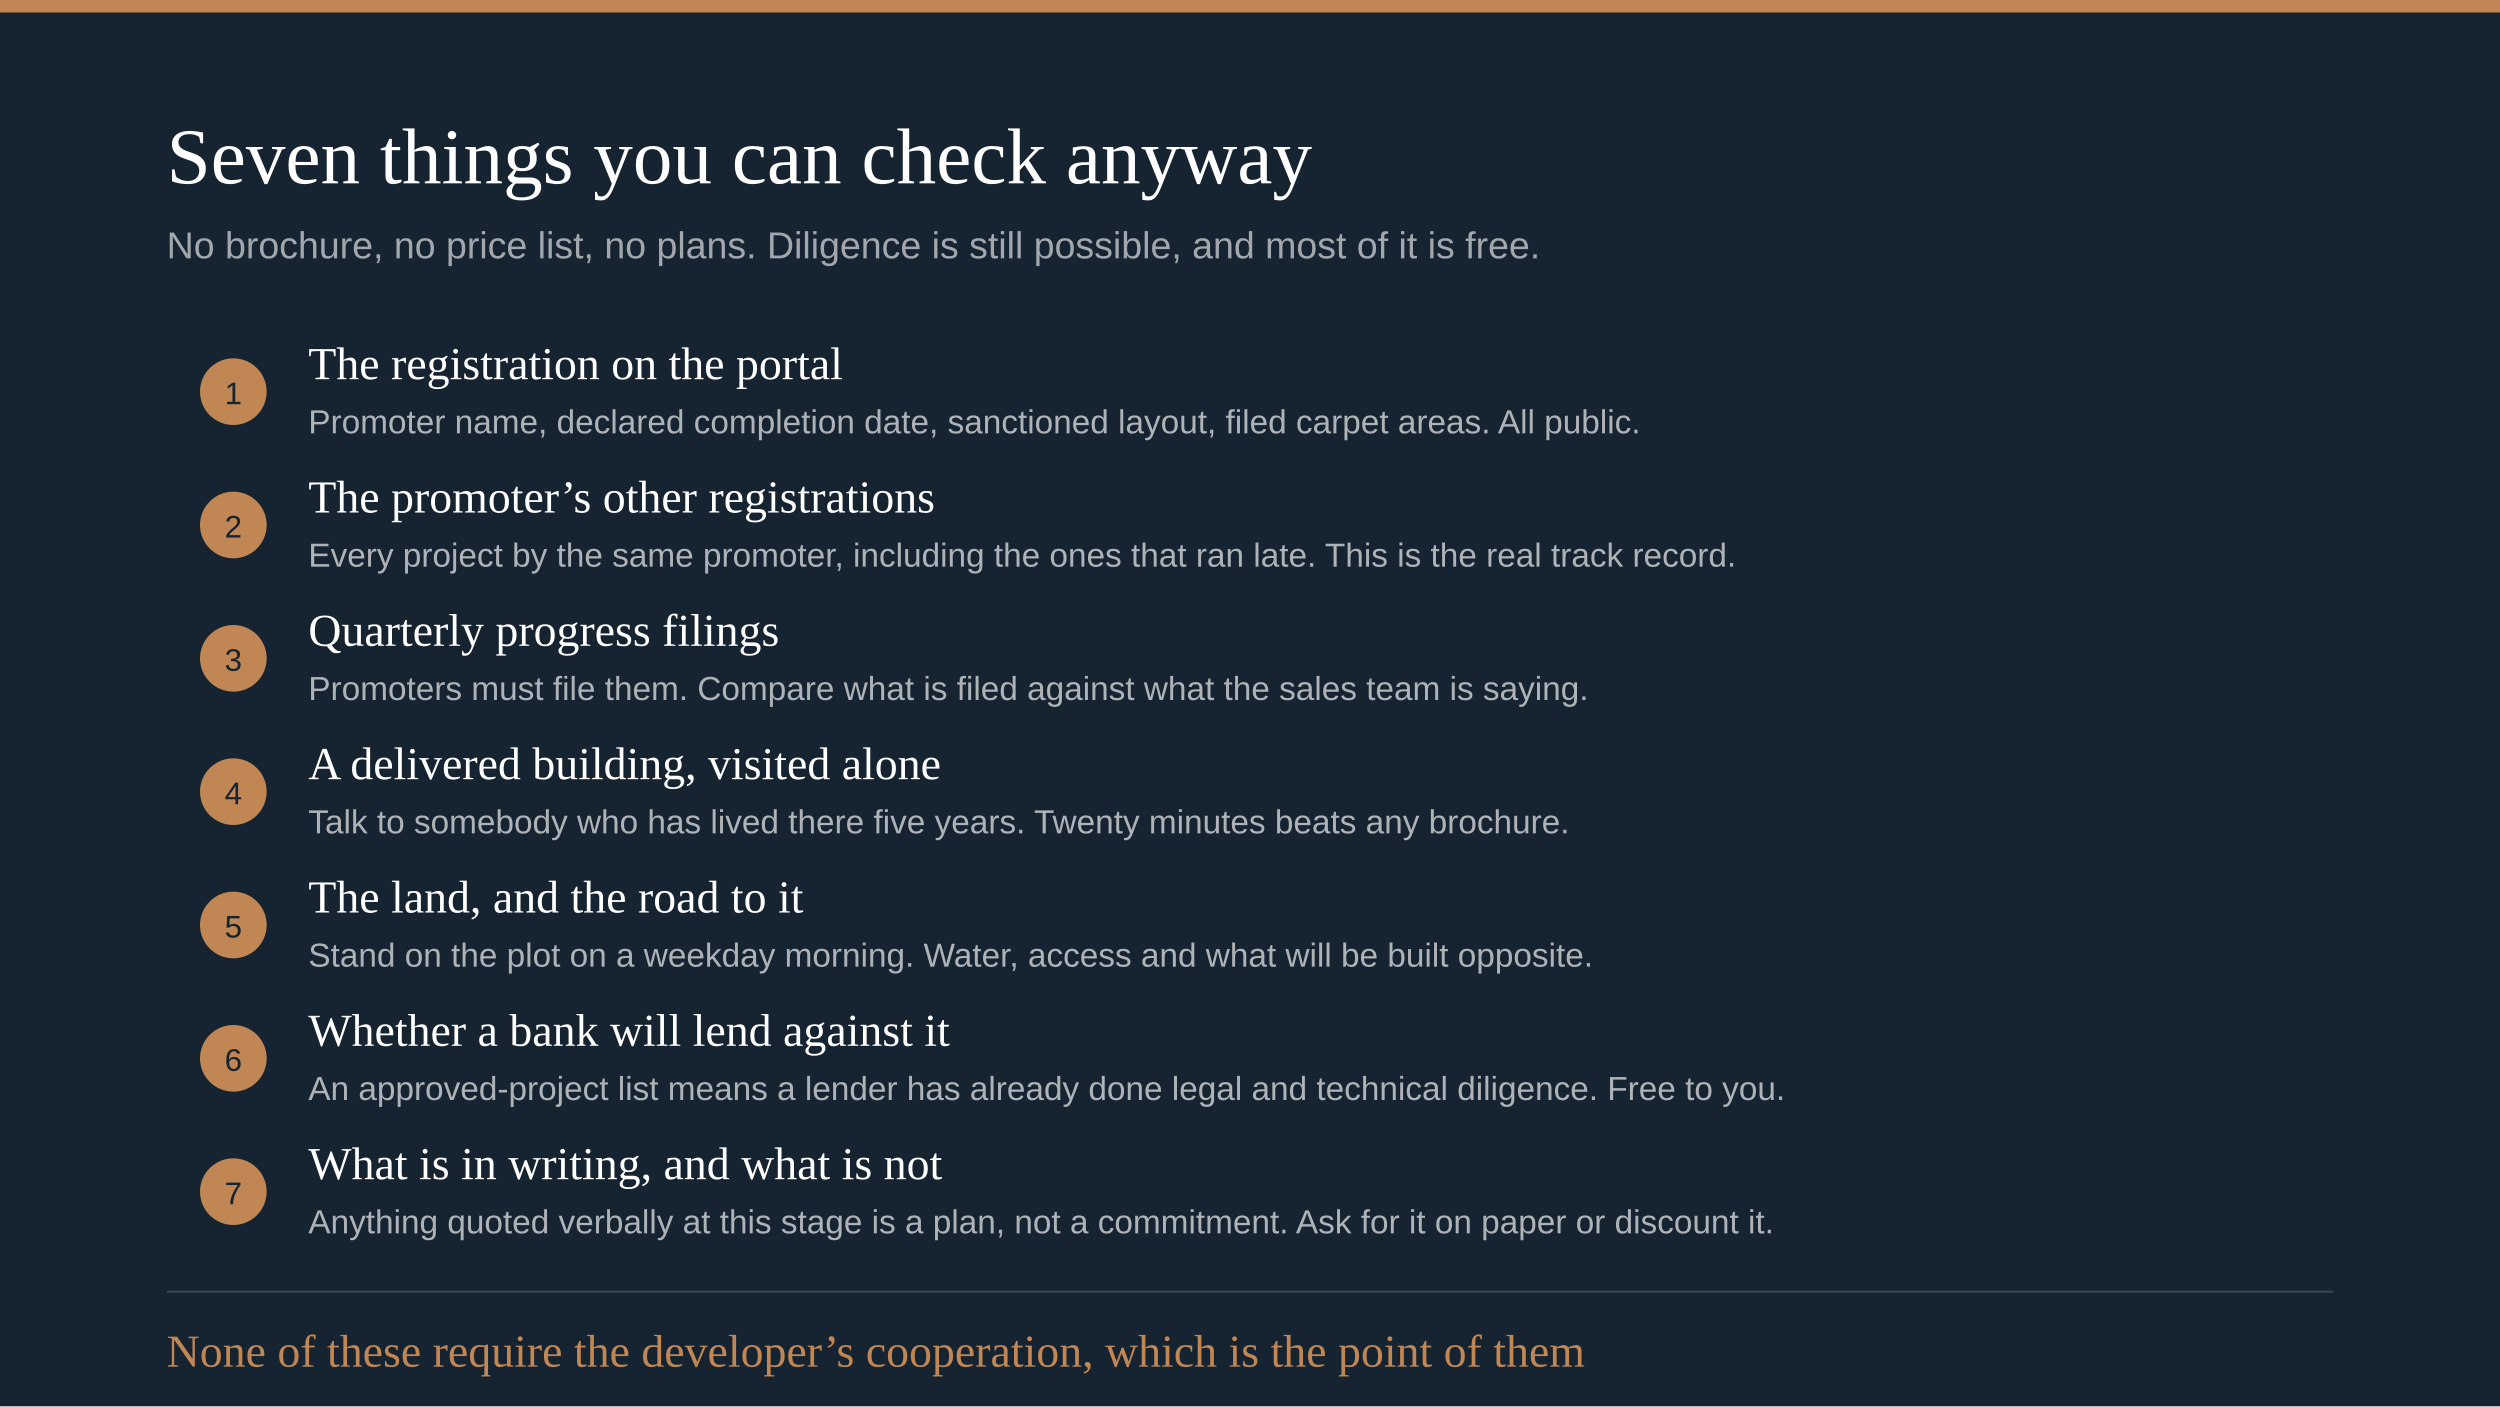
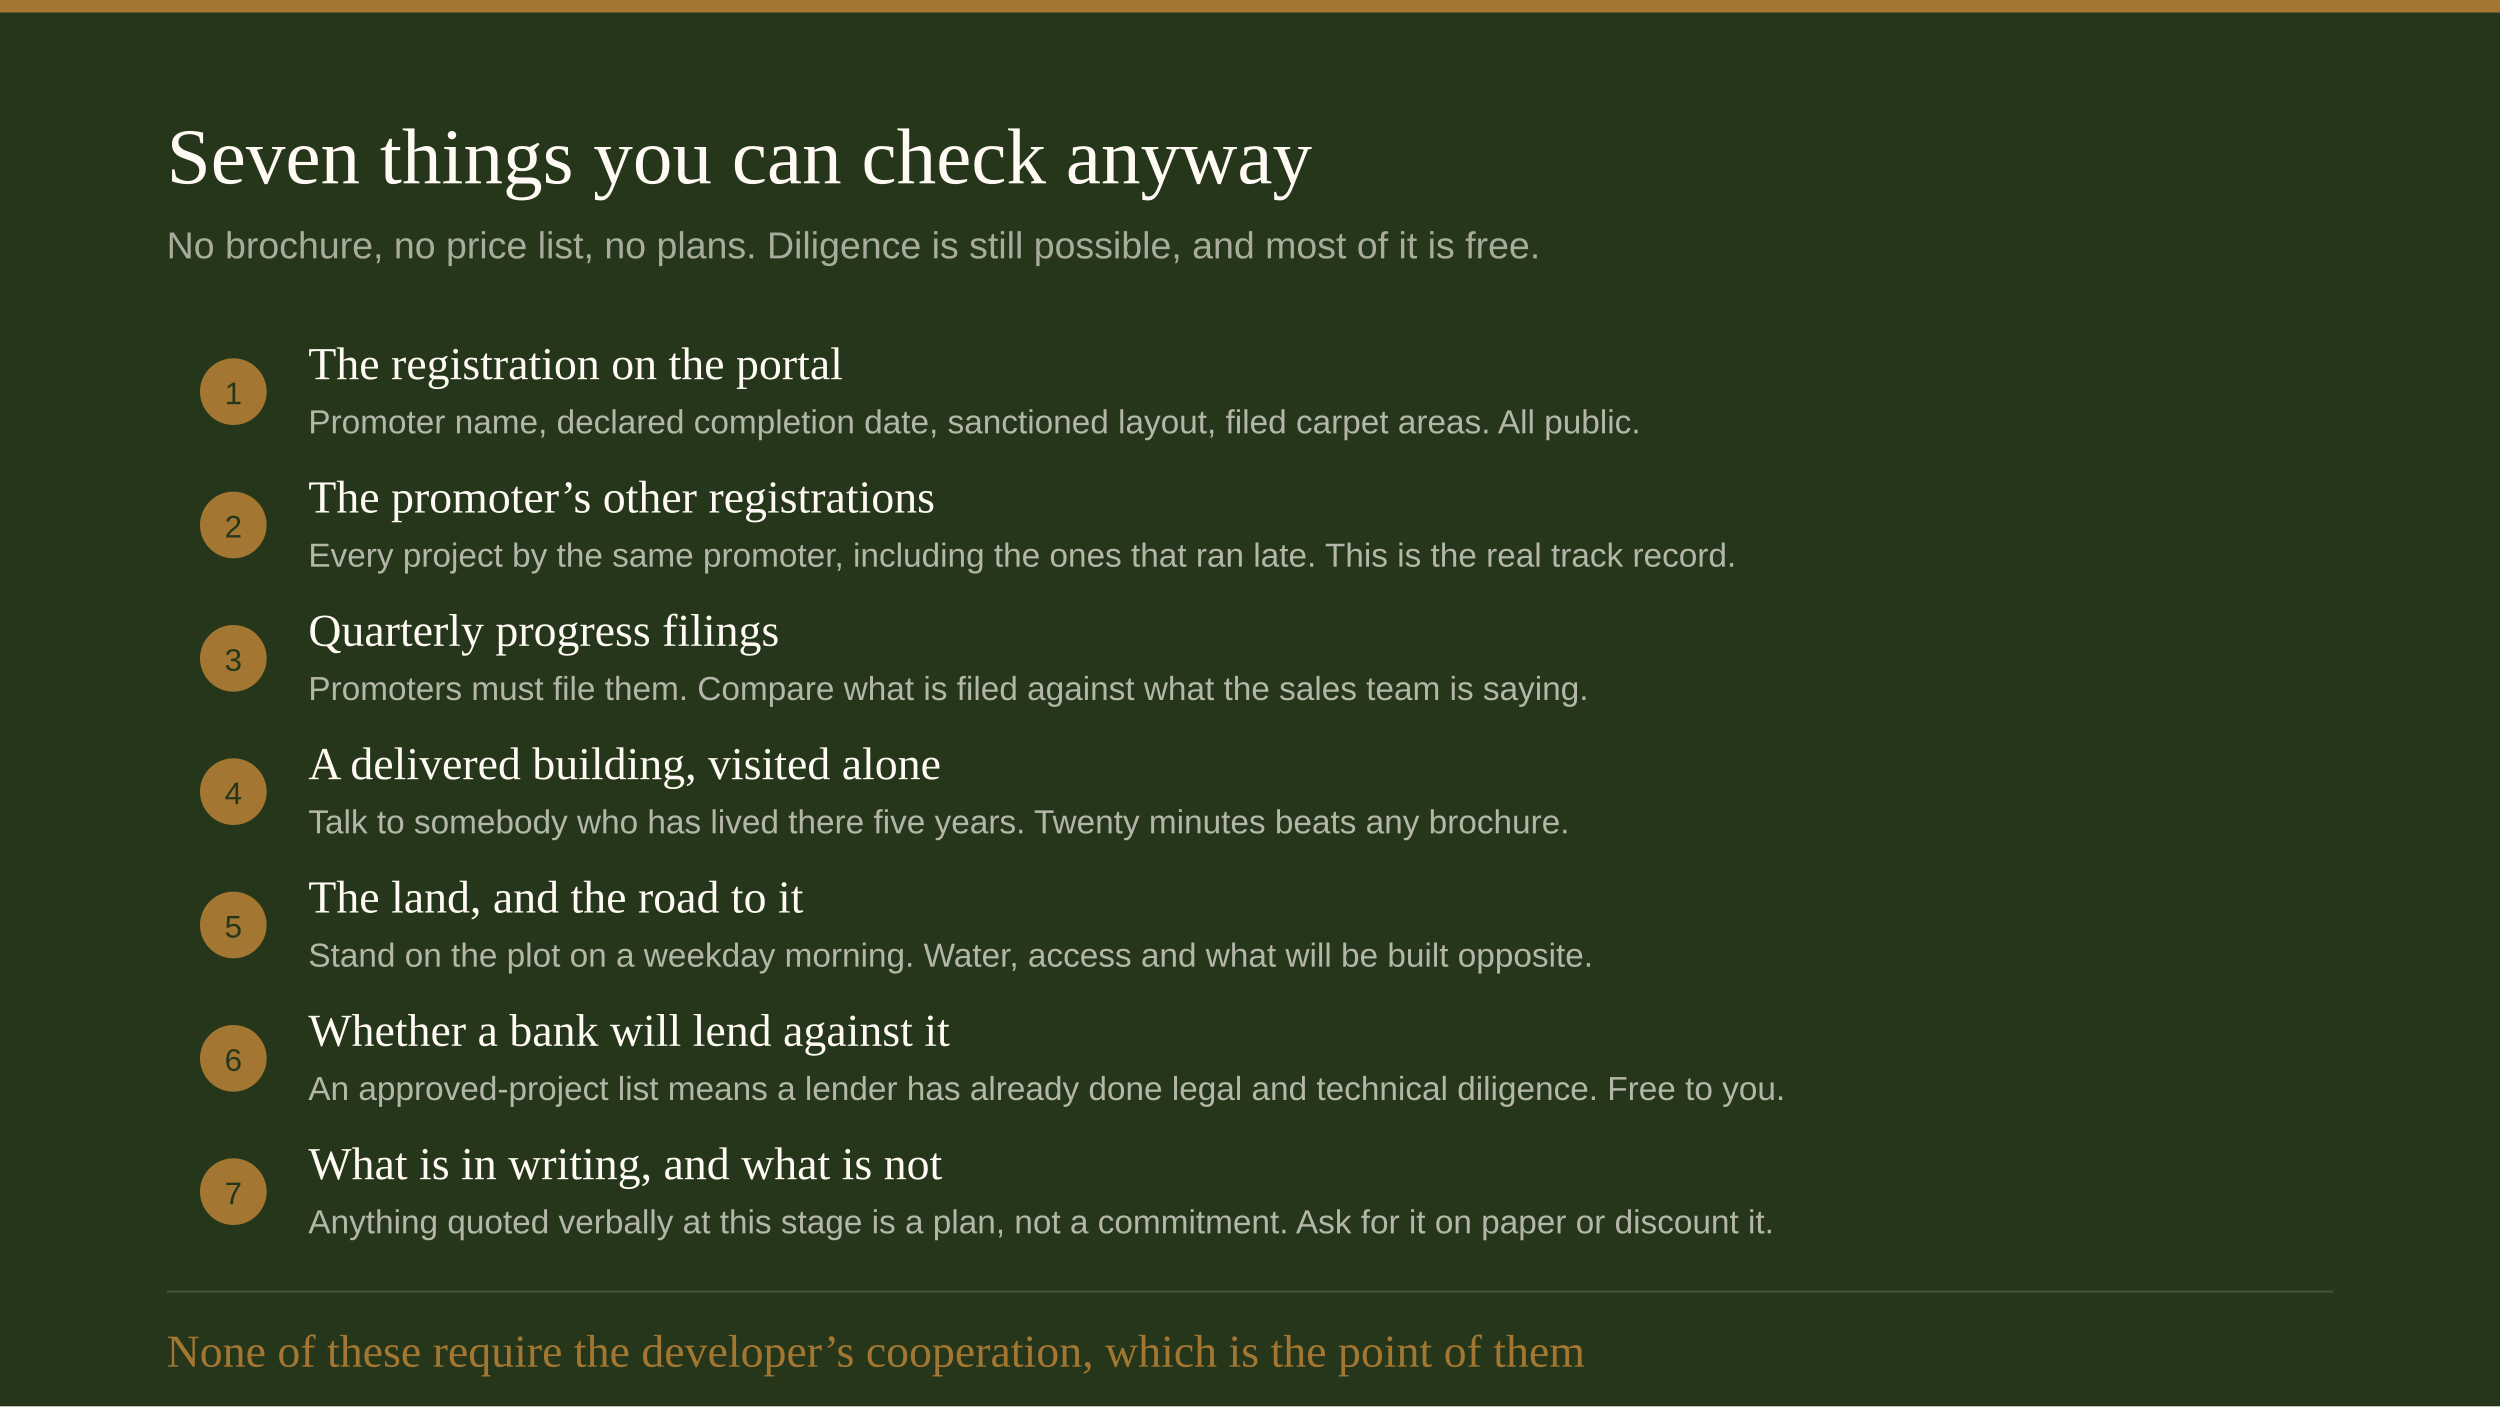
<svg xmlns="http://www.w3.org/2000/svg" viewBox="0 0 1200 675" width="1200" height="675" role="img" aria-label="Seven checks a buyer can make on a project that has published almost nothing">
-   <rect width="1200" height="675" fill="#152430" />
-   <rect x="0" y="0" width="1200" height="6" fill="#c08654" />
-   <text x="80" y="88" font-family="Georgia, 'Times New Roman', serif" font-size="38" fill="#ffffff">Seven things you can check anyway</text>
-   <text x="80" y="124" font-family="Helvetica Neue, Arial, sans-serif" font-size="18" fill="#ffffff" opacity="0.6">No brochure, no price list, no plans. Diligence is still possible, and most of it is free.</text>
+   <rect width="1200" height="675" fill="#26361a" />
+   <rect x="0" y="0" width="1200" height="6" fill="#a37731" />
+   <text x="80" y="88" font-family="Georgia, 'Times New Roman', serif" font-size="38" fill="#fffaf4">Seven things you can check anyway</text>
+   <text x="80" y="124" font-family="Helvetica Neue, Arial, sans-serif" font-size="18" fill="#fffaf4" opacity="0.6">No brochure, no price list, no plans. Diligence is still possible, and most of it is free.</text>
  <g font-family="Helvetica Neue, Arial, sans-serif">
-     <circle cx="112" cy="188" r="16" fill="#c08654" />
-     <text x="112" y="194" font-size="15" fill="#152430" text-anchor="middle">1</text>
-     <text x="148" y="182" font-family="Georgia, 'Times New Roman', serif" font-size="22" fill="#ffffff">The registration on the portal</text>
-     <text x="148" y="208" font-size="16" fill="#ffffff" opacity="0.65">Promoter name, declared completion date, sanctioned layout, filed carpet areas. All public.</text>
-     <circle cx="112" cy="252" r="16" fill="#c08654" />
-     <text x="112" y="258" font-size="15" fill="#152430" text-anchor="middle">2</text>
-     <text x="148" y="246" font-family="Georgia, 'Times New Roman', serif" font-size="22" fill="#ffffff">The promoter’s other registrations</text>
-     <text x="148" y="272" font-size="16" fill="#ffffff" opacity="0.65">Every project by the same promoter, including the ones that ran late. This is the real track record.</text>
-     <circle cx="112" cy="316" r="16" fill="#c08654" />
-     <text x="112" y="322" font-size="15" fill="#152430" text-anchor="middle">3</text>
-     <text x="148" y="310" font-family="Georgia, 'Times New Roman', serif" font-size="22" fill="#ffffff">Quarterly progress filings</text>
-     <text x="148" y="336" font-size="16" fill="#ffffff" opacity="0.65">Promoters must file them. Compare what is filed against what the sales team is saying.</text>
-     <circle cx="112" cy="380" r="16" fill="#c08654" />
-     <text x="112" y="386" font-size="15" fill="#152430" text-anchor="middle">4</text>
-     <text x="148" y="374" font-family="Georgia, 'Times New Roman', serif" font-size="22" fill="#ffffff">A delivered building, visited alone</text>
-     <text x="148" y="400" font-size="16" fill="#ffffff" opacity="0.65">Talk to somebody who has lived there five years. Twenty minutes beats any brochure.</text>
-     <circle cx="112" cy="444" r="16" fill="#c08654" />
-     <text x="112" y="450" font-size="15" fill="#152430" text-anchor="middle">5</text>
-     <text x="148" y="438" font-family="Georgia, 'Times New Roman', serif" font-size="22" fill="#ffffff">The land, and the road to it</text>
-     <text x="148" y="464" font-size="16" fill="#ffffff" opacity="0.65">Stand on the plot on a weekday morning. Water, access and what will be built opposite.</text>
-     <circle cx="112" cy="508" r="16" fill="#c08654" />
-     <text x="112" y="514" font-size="15" fill="#152430" text-anchor="middle">6</text>
-     <text x="148" y="502" font-family="Georgia, 'Times New Roman', serif" font-size="22" fill="#ffffff">Whether a bank will lend against it</text>
-     <text x="148" y="528" font-size="16" fill="#ffffff" opacity="0.65">An approved-project list means a lender has already done legal and technical diligence. Free to you.</text>
-     <circle cx="112" cy="572" r="16" fill="#c08654" />
-     <text x="112" y="578" font-size="15" fill="#152430" text-anchor="middle">7</text>
-     <text x="148" y="566" font-family="Georgia, 'Times New Roman', serif" font-size="22" fill="#ffffff">What is in writing, and what is not</text>
-     <text x="148" y="592" font-size="16" fill="#ffffff" opacity="0.65">Anything quoted verbally at this stage is a plan, not a commitment. Ask for it on paper or discount it.</text>
+     <circle cx="112" cy="188" r="16" fill="#a37731" />
+     <text x="112" y="194" font-size="15" fill="#26361a" text-anchor="middle">1</text>
+     <text x="148" y="182" font-family="Georgia, 'Times New Roman', serif" font-size="22" fill="#fffaf4">The registration on the portal</text>
+     <text x="148" y="208" font-size="16" fill="#fffaf4" opacity="0.65">Promoter name, declared completion date, sanctioned layout, filed carpet areas. All public.</text>
+     <circle cx="112" cy="252" r="16" fill="#a37731" />
+     <text x="112" y="258" font-size="15" fill="#26361a" text-anchor="middle">2</text>
+     <text x="148" y="246" font-family="Georgia, 'Times New Roman', serif" font-size="22" fill="#fffaf4">The promoter’s other registrations</text>
+     <text x="148" y="272" font-size="16" fill="#fffaf4" opacity="0.65">Every project by the same promoter, including the ones that ran late. This is the real track record.</text>
+     <circle cx="112" cy="316" r="16" fill="#a37731" />
+     <text x="112" y="322" font-size="15" fill="#26361a" text-anchor="middle">3</text>
+     <text x="148" y="310" font-family="Georgia, 'Times New Roman', serif" font-size="22" fill="#fffaf4">Quarterly progress filings</text>
+     <text x="148" y="336" font-size="16" fill="#fffaf4" opacity="0.65">Promoters must file them. Compare what is filed against what the sales team is saying.</text>
+     <circle cx="112" cy="380" r="16" fill="#a37731" />
+     <text x="112" y="386" font-size="15" fill="#26361a" text-anchor="middle">4</text>
+     <text x="148" y="374" font-family="Georgia, 'Times New Roman', serif" font-size="22" fill="#fffaf4">A delivered building, visited alone</text>
+     <text x="148" y="400" font-size="16" fill="#fffaf4" opacity="0.65">Talk to somebody who has lived there five years. Twenty minutes beats any brochure.</text>
+     <circle cx="112" cy="444" r="16" fill="#a37731" />
+     <text x="112" y="450" font-size="15" fill="#26361a" text-anchor="middle">5</text>
+     <text x="148" y="438" font-family="Georgia, 'Times New Roman', serif" font-size="22" fill="#fffaf4">The land, and the road to it</text>
+     <text x="148" y="464" font-size="16" fill="#fffaf4" opacity="0.65">Stand on the plot on a weekday morning. Water, access and what will be built opposite.</text>
+     <circle cx="112" cy="508" r="16" fill="#a37731" />
+     <text x="112" y="514" font-size="15" fill="#26361a" text-anchor="middle">6</text>
+     <text x="148" y="502" font-family="Georgia, 'Times New Roman', serif" font-size="22" fill="#fffaf4">Whether a bank will lend against it</text>
+     <text x="148" y="528" font-size="16" fill="#fffaf4" opacity="0.65">An approved-project list means a lender has already done legal and technical diligence. Free to you.</text>
+     <circle cx="112" cy="572" r="16" fill="#a37731" />
+     <text x="112" y="578" font-size="15" fill="#26361a" text-anchor="middle">7</text>
+     <text x="148" y="566" font-family="Georgia, 'Times New Roman', serif" font-size="22" fill="#fffaf4">What is in writing, and what is not</text>
+     <text x="148" y="592" font-size="16" fill="#fffaf4" opacity="0.65">Anything quoted verbally at this stage is a plan, not a commitment. Ask for it on paper or discount it.</text>
  </g>
-   <line x1="80" y1="620" x2="1120" y2="620" stroke="#ffffff" stroke-opacity="0.15" />
-   <text x="80" y="656" font-family="Georgia, 'Times New Roman', serif" font-size="22" fill="#c08654">None of these require the developer’s cooperation, which is the point of them</text>
+   <line x1="80" y1="620" x2="1120" y2="620" stroke="#fffaf4" stroke-opacity="0.15" />
+   <text x="80" y="656" font-family="Georgia, 'Times New Roman', serif" font-size="22" fill="#a37731">None of these require the developer’s cooperation, which is the point of them</text>
</svg>
